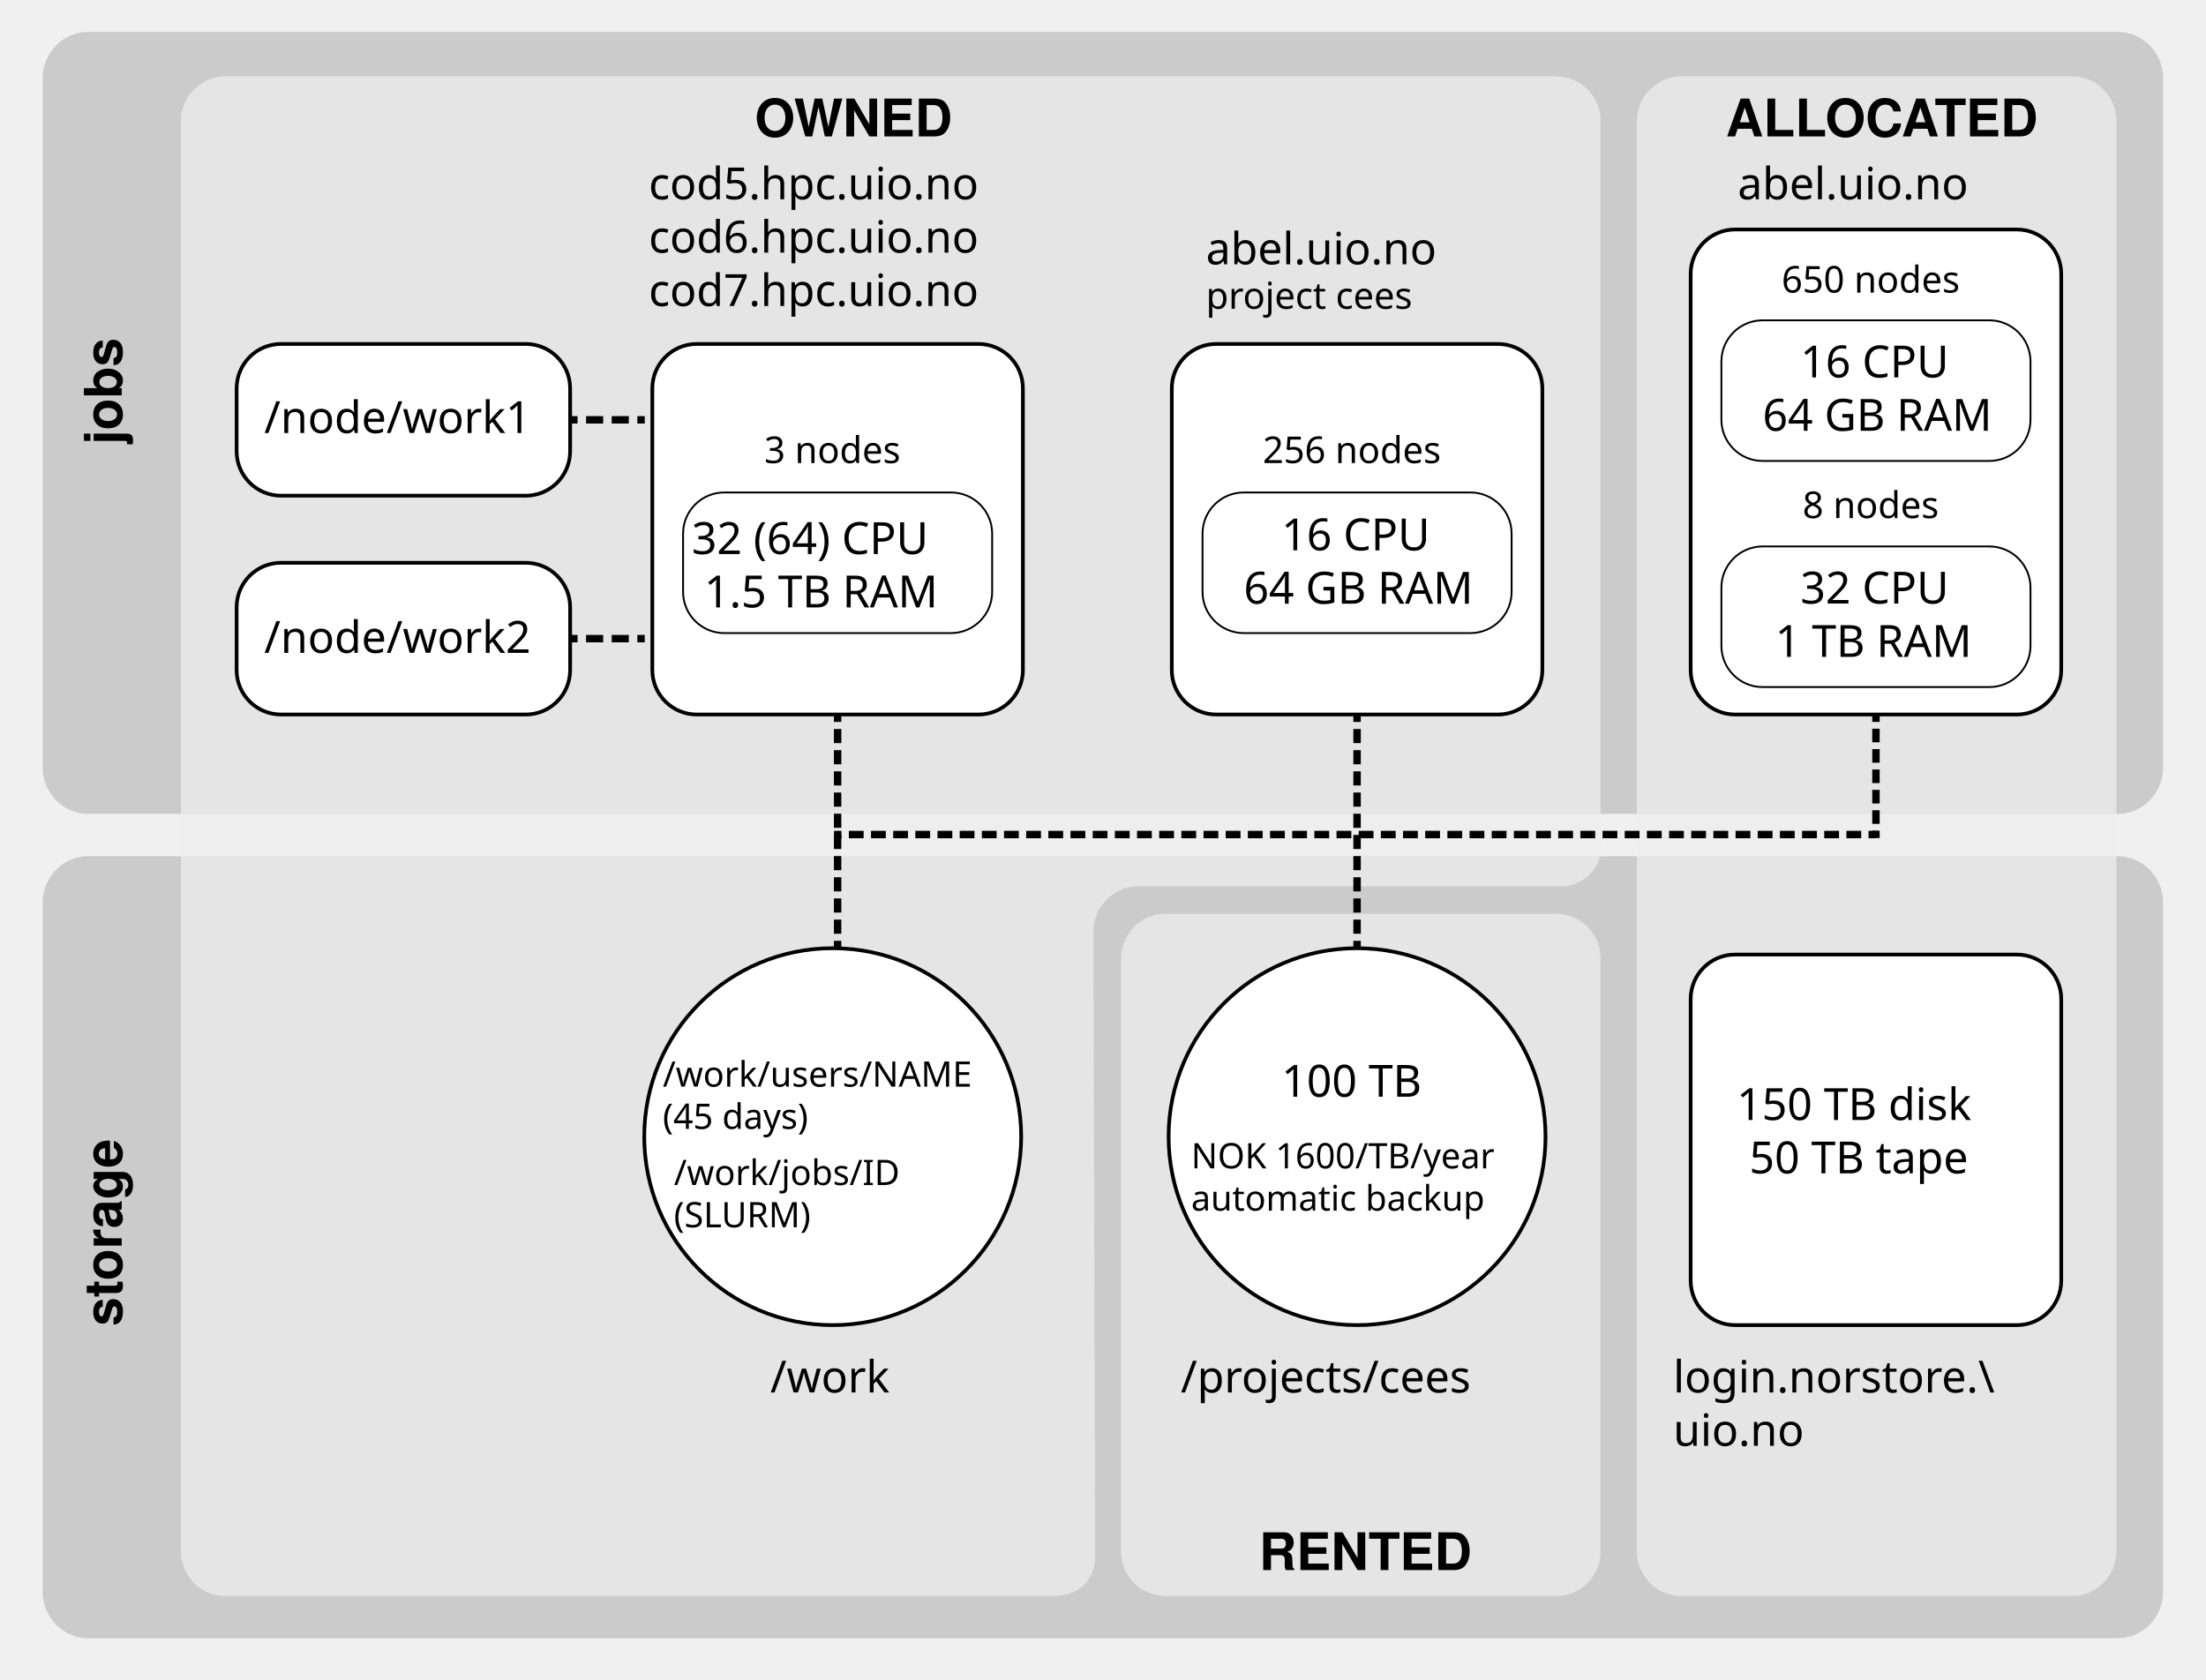
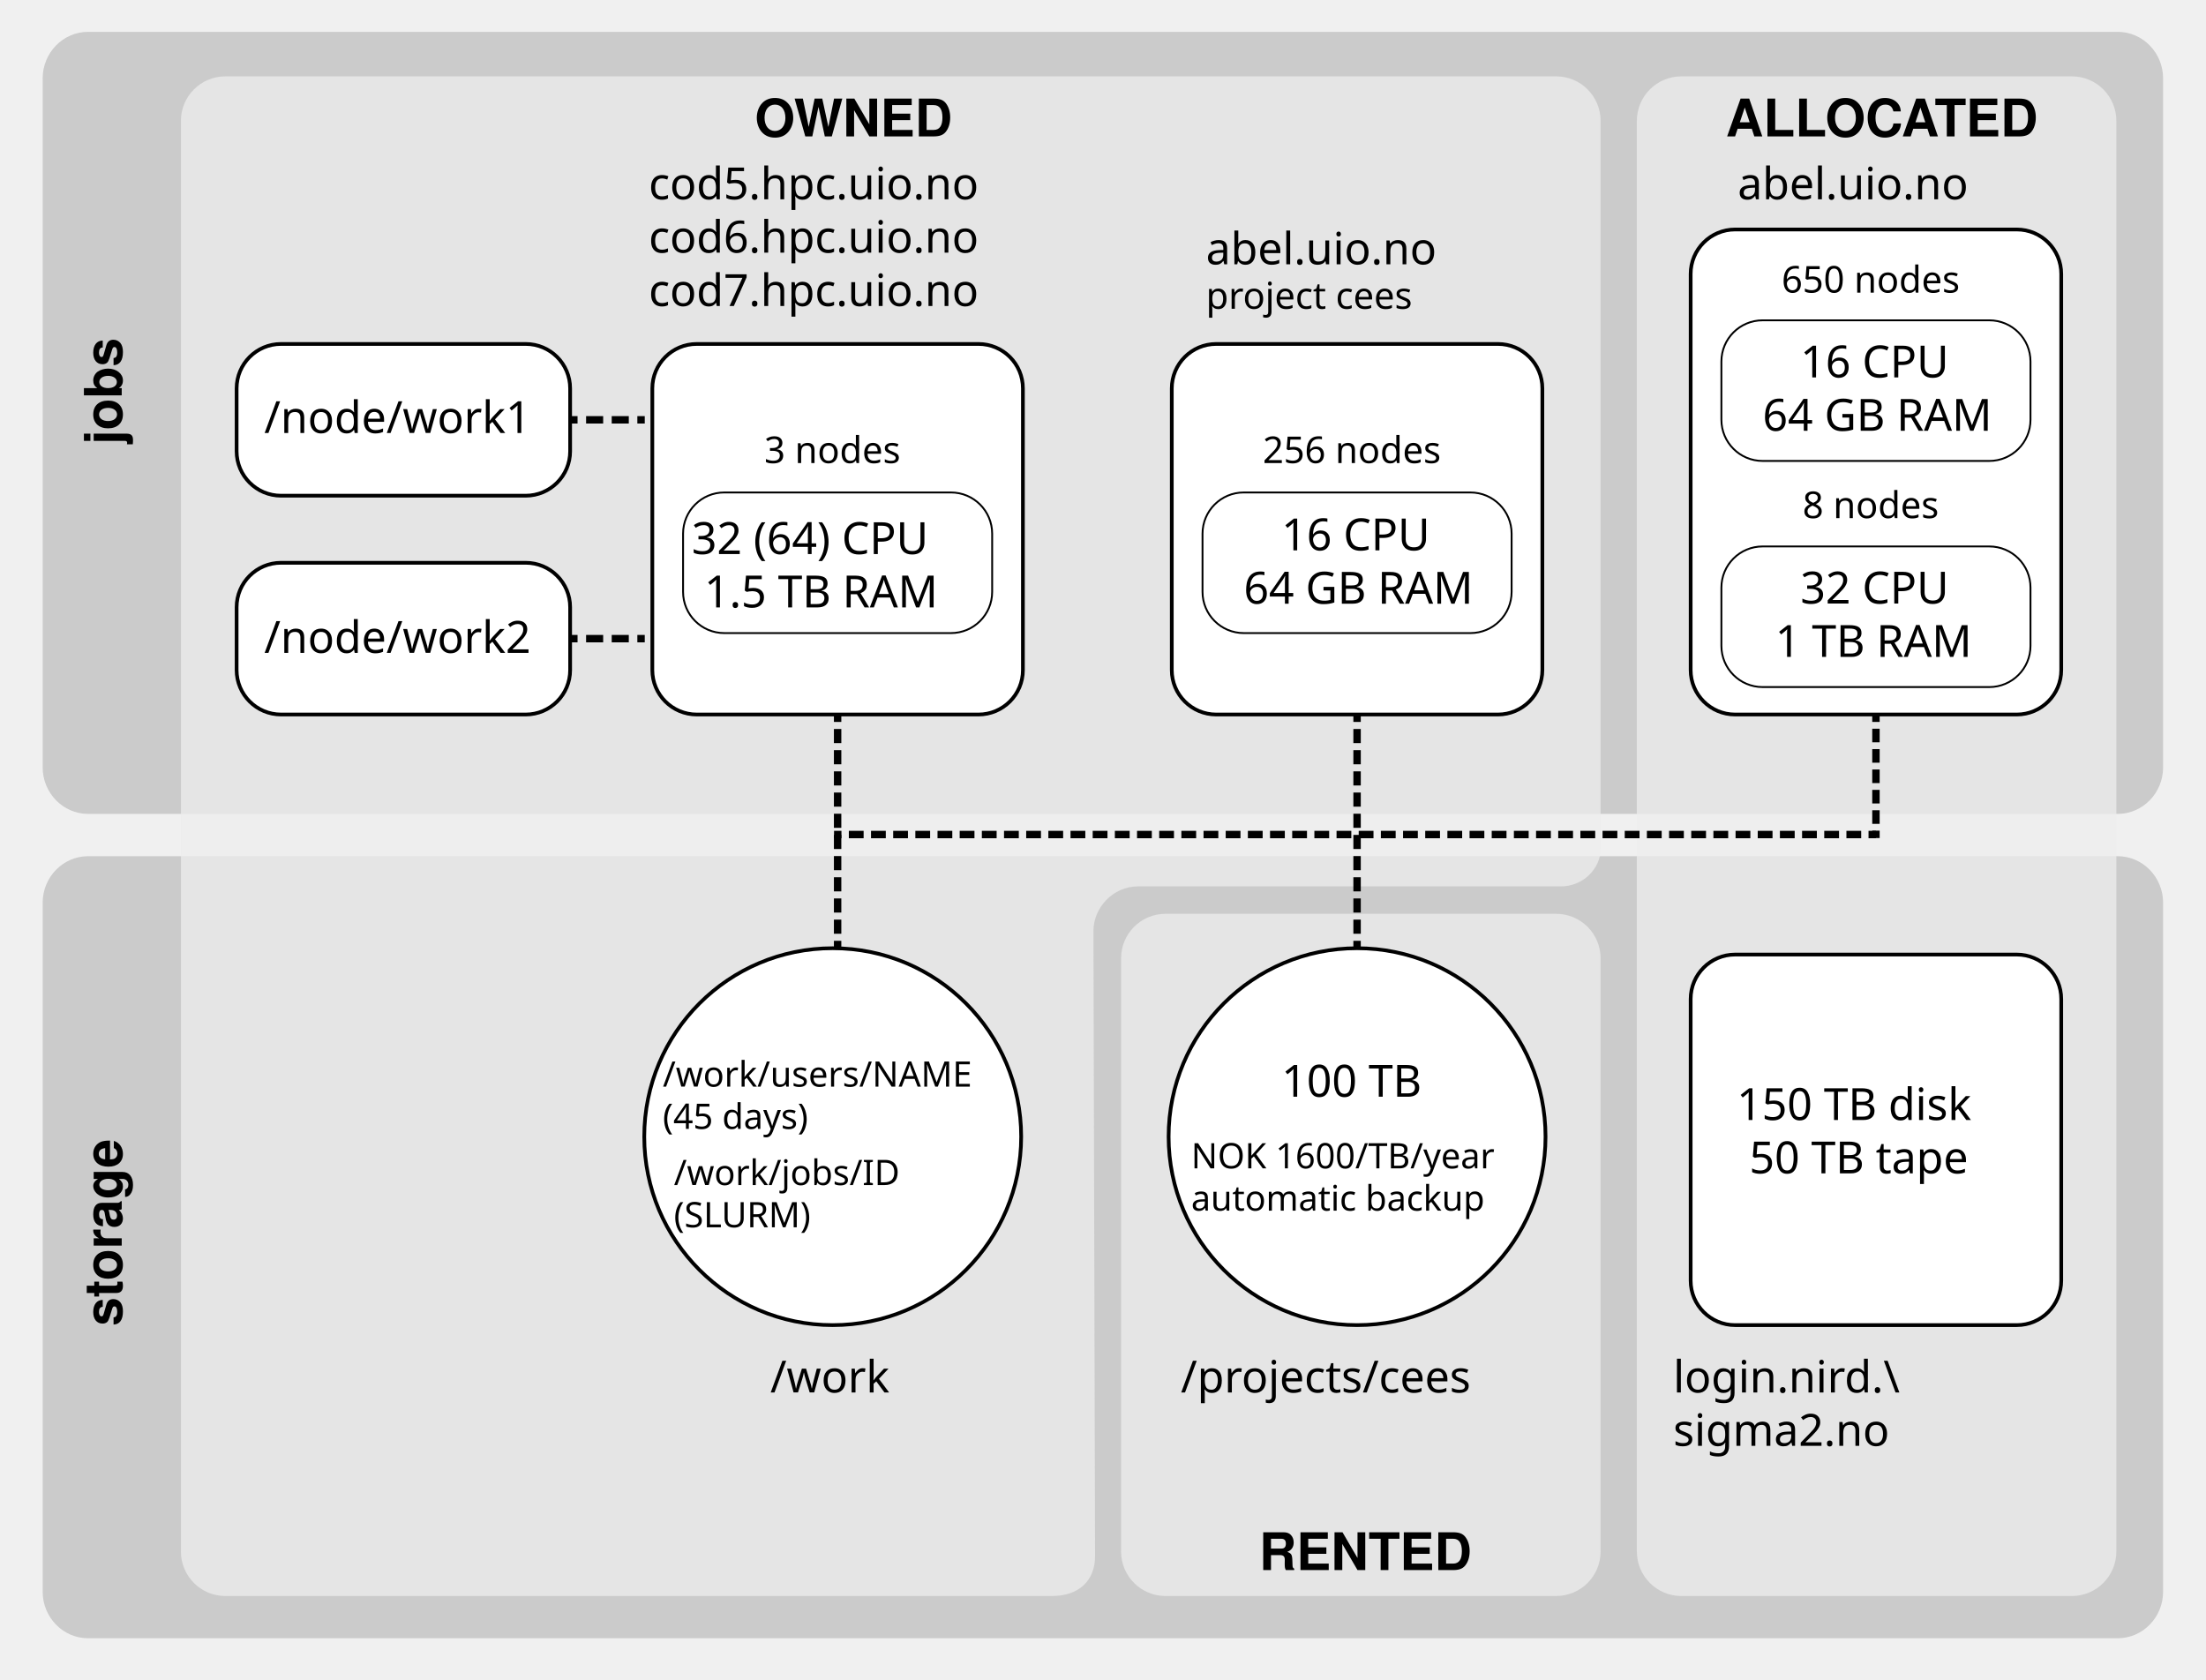
<svg xmlns="http://www.w3.org/2000/svg" version="1.1" id="Layer_1" x="0px" y="0px" width="595.28px" height="453.232px" viewBox="0 0 595.28 453.232" enable-background="new 0 0 595.28 453.232" xml:space="preserve">
  <path opacity="0.9" fill="#C6C6C6" d="M583.705,207.05c0,6.952-5.495,12.588-12.271,12.588H23.787  c-6.775,0-12.271-5.636-12.271-12.588V21.184c0-6.952,5.495-12.588,12.271-12.588h547.646c6.776,0,12.271,5.636,12.271,12.588  V207.05z" />
  <path opacity="0.9" fill="#C6C6C6" d="M583.705,429.511c0,6.953-5.495,12.588-12.271,12.588H23.787  c-6.775,0-12.271-5.635-12.271-12.588V243.646c0-6.953,5.495-12.589,12.271-12.589h547.646c6.776,0,12.271,5.636,12.271,12.589  V429.511z" />
  <path opacity="0.75" fill="#EDEDED" d="M441.694,32.637c0-6.645,5.372-12.032,12-12.032h105.4c6.628,0,12,5.387,12,12.032v386.034  c0,6.645-5.372,12.031-12,12.031h-105.4c-6.628,0-12-5.387-12-12.031V32.637z" />
  <path fill="#FFFFFF" stroke="#000000" stroke-miterlimit="10" d="M556.217,180.82c0,6.627-5.373,12-12,12h-76  c-6.627,0-12-5.373-12-12V73.929c0-6.627,5.373-12,12-12h76c6.627,0,12,5.373,12,12V180.82z" />
  <path opacity="0.75" fill="#EDEDED" d="M302.517,418.702c0,6.627,5.372,12,12,12h105.4c6.628,0,12-5.373,12-12V258.595  c0-6.627-5.372-12-12-12h-105.4c-6.628,0-12,5.373-12,12V418.702z" />
  <path opacity="0.75" fill="#EDEDED" d="M307.064,239.208c-6.715-0.008-12,5.742-12,12l0.437,168.721  c0,6.666-4.401,10.773-11.649,10.773H60.819c-6.627,0-12-5.373-12-12V32.604c0-6.627,5.373-12,12-12h359.098c6.628,0,12,5.373,12,12  v196.49c0,5.334-4.732,10.113-10.733,10.113H307.064z" />
  <path fill="#FFFFFF" stroke="#000000" stroke-miterlimit="10" d="M328.2,192.82c-6.628,0-12-5.373-12-12v-76c0-6.627,5.372-12,12-12  h76c6.627,0,12,5.373,12,12v76c0,6.627-5.373,12-12,12H328.2z" />
  <path fill="#FFFFFF" stroke="#000000" stroke-miterlimit="10" d="M468.217,357.597c-6.628,0-12-5.373-12-12v-76  c0-6.627,5.372-12,12-12h76c6.627,0,12,5.373,12,12v76c0,6.627-5.373,12-12,12H468.217z" />
  <path fill="#FFFFFF" stroke="#000000" stroke-miterlimit="10" d="M188.028,192.82c-6.629,0-12-5.373-12-12v-76  c0-6.627,5.371-12,12-12h76c6.627,0,12,5.373,12,12v76c0,6.627-5.373,12-12,12H188.028z" />
  <circle fill="#FFFFFF" stroke="#000000" stroke-miterlimit="10" cx="224.705" cy="306.743" r="50.855" />
  <circle fill="#FFFFFF" stroke="#000000" stroke-miterlimit="10" cx="366.2" cy="306.743" r="50.855" />
  <path fill="#FFFFFF" stroke="#000000" stroke-miterlimit="10" d="M153.85,180.82c0,6.627-5.373,12-12,12h-66  c-6.627,0-12-5.373-12-12v-16.95c0-6.627,5.373-12,12-12h66c6.627,0,12,5.373,12,12V180.82z" />
  <path fill="#FFFFFF" stroke="#000000" stroke-miterlimit="10" d="M153.85,121.77c0,6.627-5.373,12-12,12h-66  c-6.627,0-12-5.373-12-12v-16.95c0-6.627,5.373-12,12-12h66c6.627,0,12,5.373,12,12V121.77z" />
  <path fill="#FFFFFF" stroke="#000000" stroke-width="0.5" stroke-miterlimit="10" d="M267.731,159.724  c0,6.142-4.979,11.121-11.121,11.121h-61.164c-6.143,0-11.121-4.979-11.121-11.121v-15.708c0-6.142,4.979-11.121,11.121-11.121  h61.164c6.143,0,11.121,4.979,11.121,11.121V159.724z" />
  <path fill="#FFFFFF" stroke="#000000" stroke-width="0.5" stroke-miterlimit="10" d="M407.903,159.724  c0,6.142-4.979,11.121-11.121,11.121h-61.164c-6.143,0-11.121-4.979-11.121-11.121v-15.708c0-6.142,4.979-11.121,11.121-11.121  h61.164c6.143,0,11.121,4.979,11.121,11.121V159.724z" />
  <path fill="#FFFFFF" stroke="#000000" stroke-width="0.5" stroke-miterlimit="10" d="M547.92,174.292  c0,6.142-4.979,11.121-11.121,11.121h-61.164c-6.143,0-11.121-4.979-11.121-11.121v-15.708c0-6.142,4.979-11.121,11.121-11.121  h61.164c6.143,0,11.121,4.979,11.121,11.121V174.292z" />
  <path fill="#FFFFFF" stroke="#000000" stroke-width="0.5" stroke-miterlimit="10" d="M547.92,113.268  c0,6.142-4.979,11.121-11.121,11.121h-61.164c-6.143,0-11.121-4.979-11.121-11.121V97.56c0-6.142,4.979-11.121,11.121-11.121h61.164  c6.143,0,11.121,4.979,11.121,11.121V113.268z" />
  <g>
    <g>
      <line fill="none" stroke="#000000" stroke-width="2" stroke-miterlimit="10" x1="153.85" y1="113.294" x2="155.85" y2="113.294" />
      <line fill="none" stroke="#000000" stroke-width="2" stroke-miterlimit="10" stroke-dasharray="4.61,2.305" x1="158.154" y1="113.294" x2="170.833" y2="113.294" />
      <line fill="none" stroke="#000000" stroke-width="2" stroke-miterlimit="10" x1="171.985" y1="113.294" x2="173.985" y2="113.294" />
    </g>
  </g>
  <g>
    <g>
      <line fill="none" stroke="#000000" stroke-width="2" stroke-miterlimit="10" x1="153.85" y1="172.345" x2="155.85" y2="172.345" />
      <line fill="none" stroke="#000000" stroke-width="2" stroke-miterlimit="10" stroke-dasharray="4.61,2.305" x1="158.154" y1="172.345" x2="170.833" y2="172.345" />
      <line fill="none" stroke="#000000" stroke-width="2" stroke-miterlimit="10" x1="171.985" y1="172.345" x2="173.985" y2="172.345" />
    </g>
  </g>
  <g>
    <g>
      <line fill="none" stroke="#000000" stroke-width="2" stroke-miterlimit="10" x1="225.062" y1="225.208" x2="227.062" y2="225.208" />
      <line fill="none" stroke="#000000" stroke-width="2" stroke-miterlimit="10" stroke-dasharray="3.988,1.994" x1="229.057" y1="225.208" x2="503.22" y2="225.208" />
      <line fill="none" stroke="#000000" stroke-width="2" stroke-miterlimit="10" x1="504.217" y1="225.208" x2="506.217" y2="225.208" />
    </g>
  </g>
  <g>
    <g>
      <line fill="none" stroke="#000000" stroke-width="2" stroke-miterlimit="10" x1="226.028" y1="192.82" x2="226.028" y2="194.82" />
      <line fill="none" stroke="#000000" stroke-width="2" stroke-miterlimit="10" stroke-dasharray="3.811,1.905" x1="226.028" y1="196.725" x2="226.028" y2="252.935" />
      <line fill="none" stroke="#000000" stroke-width="2" stroke-miterlimit="10" x1="226.028" y1="253.888" x2="226.028" y2="255.888" />
    </g>
  </g>
  <g>
    <g>
      <line fill="none" stroke="#000000" stroke-width="2" stroke-miterlimit="10" x1="366.2" y1="192.82" x2="366.2" y2="194.82" />
      <line fill="none" stroke="#000000" stroke-width="2" stroke-miterlimit="10" stroke-dasharray="3.811,1.905" x1="366.2" y1="196.725" x2="366.2" y2="252.936" />
      <line fill="none" stroke="#000000" stroke-width="2" stroke-miterlimit="10" x1="366.2" y1="253.888" x2="366.2" y2="255.888" />
    </g>
  </g>
  <g>
    <g>
      <line fill="none" stroke="#000000" stroke-width="2" stroke-miterlimit="10" x1="506.217" y1="192.82" x2="506.217" y2="194.82" />
      <line fill="none" stroke="#000000" stroke-width="2" stroke-miterlimit="10" stroke-dasharray="3.667,1.834" x1="506.217" y1="196.653" x2="506.217" y2="223.241" />
      <line fill="none" stroke="#000000" stroke-width="2" stroke-miterlimit="10" x1="506.217" y1="224.158" x2="506.217" y2="226.158" />
    </g>
  </g>
  <text transform="matrix(0.99 0 0 1 175.0576 53.7803)">
    <tspan x="0" y="0" font-family="'Menlo'" font-size="12">cod5.hpc.uio.no</tspan>
    <tspan x="0" y="14.4" font-family="'Menlo'" font-size="12">cod6.hpc.uio.no</tspan>
    <tspan x="0" y="28.8" font-family="'Menlo'" font-size="12">cod7.hpc.uio.no</tspan>
  </text>
  <text transform="matrix(0.99 0 0 1 451.5137 375.7798)">
-     <tspan x="0" y="0" font-family="'Menlo'" font-size="12">login.norstore.\</tspan>
-     <tspan x="0" y="14.4" font-family="'Menlo'" font-size="12">uio.no</tspan>
+     <tspan x="0" y="0" font-family="'Menlo'" font-size="12">login.nird.\</tspan>
+     <tspan x="0" y="14.4" font-family="'Menlo'" font-size="12">sigma2.no</tspan>
  </text>
  <text transform="matrix(0.99 0 0 1 325.4248 71.3291)">
    <tspan x="0" y="0" font-family="'Menlo'" font-size="12">abel.uio.no</tspan>
    <tspan x="0" y="12" font-family="'Menlo'" font-size="10">project cees</tspan>
  </text>
  <text transform="matrix(0.99 0 0 1 468.9062 53.7803)" font-family="'Menlo'" font-size="12">abel.uio.no</text>
  <text transform="matrix(0.99 0 0 1 345.8125 148.5127)">
    <tspan x="0" y="0" font-family="'Menlo'" font-size="12">16 CPU</tspan>
    <tspan x="-10.297" y="14.4" font-family="'Menlo'" font-size="12">64 GB RAM</tspan>
  </text>
  <text transform="matrix(0.99 0 0 1 468.6611 302.2422)">
    <tspan x="0" y="0" font-family="'Menlo'" font-size="12">150 TB disk</tspan>
    <tspan x="3.432" y="14.4" font-family="'Menlo'" font-size="12">50 TB tape</tspan>
  </text>
  <text transform="matrix(0.99 0 0 1 340.7451 124.9688)" font-family="'Menlo'" font-size="10">256 nodes</text>
  <text transform="matrix(0.99 0 0 1 480.7617 78.9678)" font-family="'Menlo'" font-size="10">650 nodes</text>
  <text transform="matrix(0.99 0 0 1 486.4238 139.8198)" font-family="'Menlo'" font-size="10">8 nodes</text>
  <text transform="matrix(0.99 0 0 1 186.6504 149.5127)">
    <tspan x="0" y="0" font-family="'Menlo'" font-size="12">32 (64) CPU</tspan>
    <tspan x="3.432" y="14.4" font-family="'Menlo'" font-size="12">1.5 TB RAM</tspan>
  </text>
  <text transform="matrix(0.99 0 0 1 206.2358 124.9688)" font-family="'Menlo'" font-size="10">3 nodes</text>
  <text transform="matrix(0.99 0 0 1 71.2939 116.8491)" font-family="'Menlo'" font-size="12">/node/work1</text>
  <text transform="matrix(0.99 0 0 1 207.8501 375.7798)" font-family="'Menlo'" font-size="12">/work</text>
  <text transform="matrix(0.99 0 0 1 71.2939 176.1821)" font-family="'Menlo'" font-size="12">/node/work2</text>
  <text transform="matrix(1 0 0 1 203.6558 36.8115)" font-family="'Helvetica'" font-size="14" font-weight="bold">OWNED</text>
  <text transform="matrix(1 0 0 1 465.7051 36.8115)" font-family="'Helvetica'" font-size="14" font-weight="bold">ALLOCATED</text>
  <text transform="matrix(0 -1 1 0 32.8457 119.9644)" font-family="'Helvetica'" font-size="14" font-weight="bold">jobs</text>
  <text transform="matrix(0 -1 1 0 32.8457 357.853)" font-family="'Helvetica'" font-size="14" font-weight="bold">storage</text>
  <text transform="matrix(1 0 0 1 339.7539 423.7031)" font-family="'Helvetica'" font-size="14" font-weight="bold">RENTED</text>
  <text transform="matrix(0.99 0 0 1 485.8291 101.8491)">
    <tspan x="0" y="0" font-family="'Menlo'" font-size="12">16 CPU</tspan>
    <tspan x="-10.297" y="14.4" font-family="'Menlo'" font-size="12">64 GB RAM</tspan>
  </text>
  <text transform="matrix(0.99 0 0 1 485.8291 162.873)">
    <tspan x="0" y="0" font-family="'Menlo'" font-size="12">32 CPU</tspan>
    <tspan x="-6.865" y="14.4" font-family="'Menlo'" font-size="12">1 TB RAM</tspan>
  </text>
  <text transform="matrix(0.99 0 0 1 181.8496 319.7969)">
    <tspan x="0" y="0" font-family="'Menlo'" font-size="9.5">/work/jobs/ID</tspan>
    <tspan x="0" y="11.4" font-family="'Menlo'" font-size="9.5">(SLURM)</tspan>
  </text>
  <text transform="matrix(0.99 0 0 1 178.8496 293.2422)">
    <tspan x="0" y="0" font-family="'Menlo'" font-size="9.5">/work/users/NAME</tspan>
    <tspan x="0" y="11.4" font-family="'Menlo'" font-size="9.5">(45 days)</tspan>
  </text>
  <text transform="matrix(0.99 0 0 1 318.6289 375.7798)" font-family="'Menlo'" font-size="12">/projects/cees</text>
  <text transform="matrix(0.99 0 0 1 321.4238 315.2988)">
    <tspan x="0" y="0" font-family="'Menlo'" font-size="9.5">NOK 1600/TB/year</tspan>
    <tspan x="0" y="11.4" font-family="'Menlo'" font-size="9.5">automatic backup</tspan>
  </text>
  <text transform="matrix(0.99 0 0 1 345.8125 295.9648)" font-family="'Menlo'" font-size="12">100 TB</text>
</svg>
